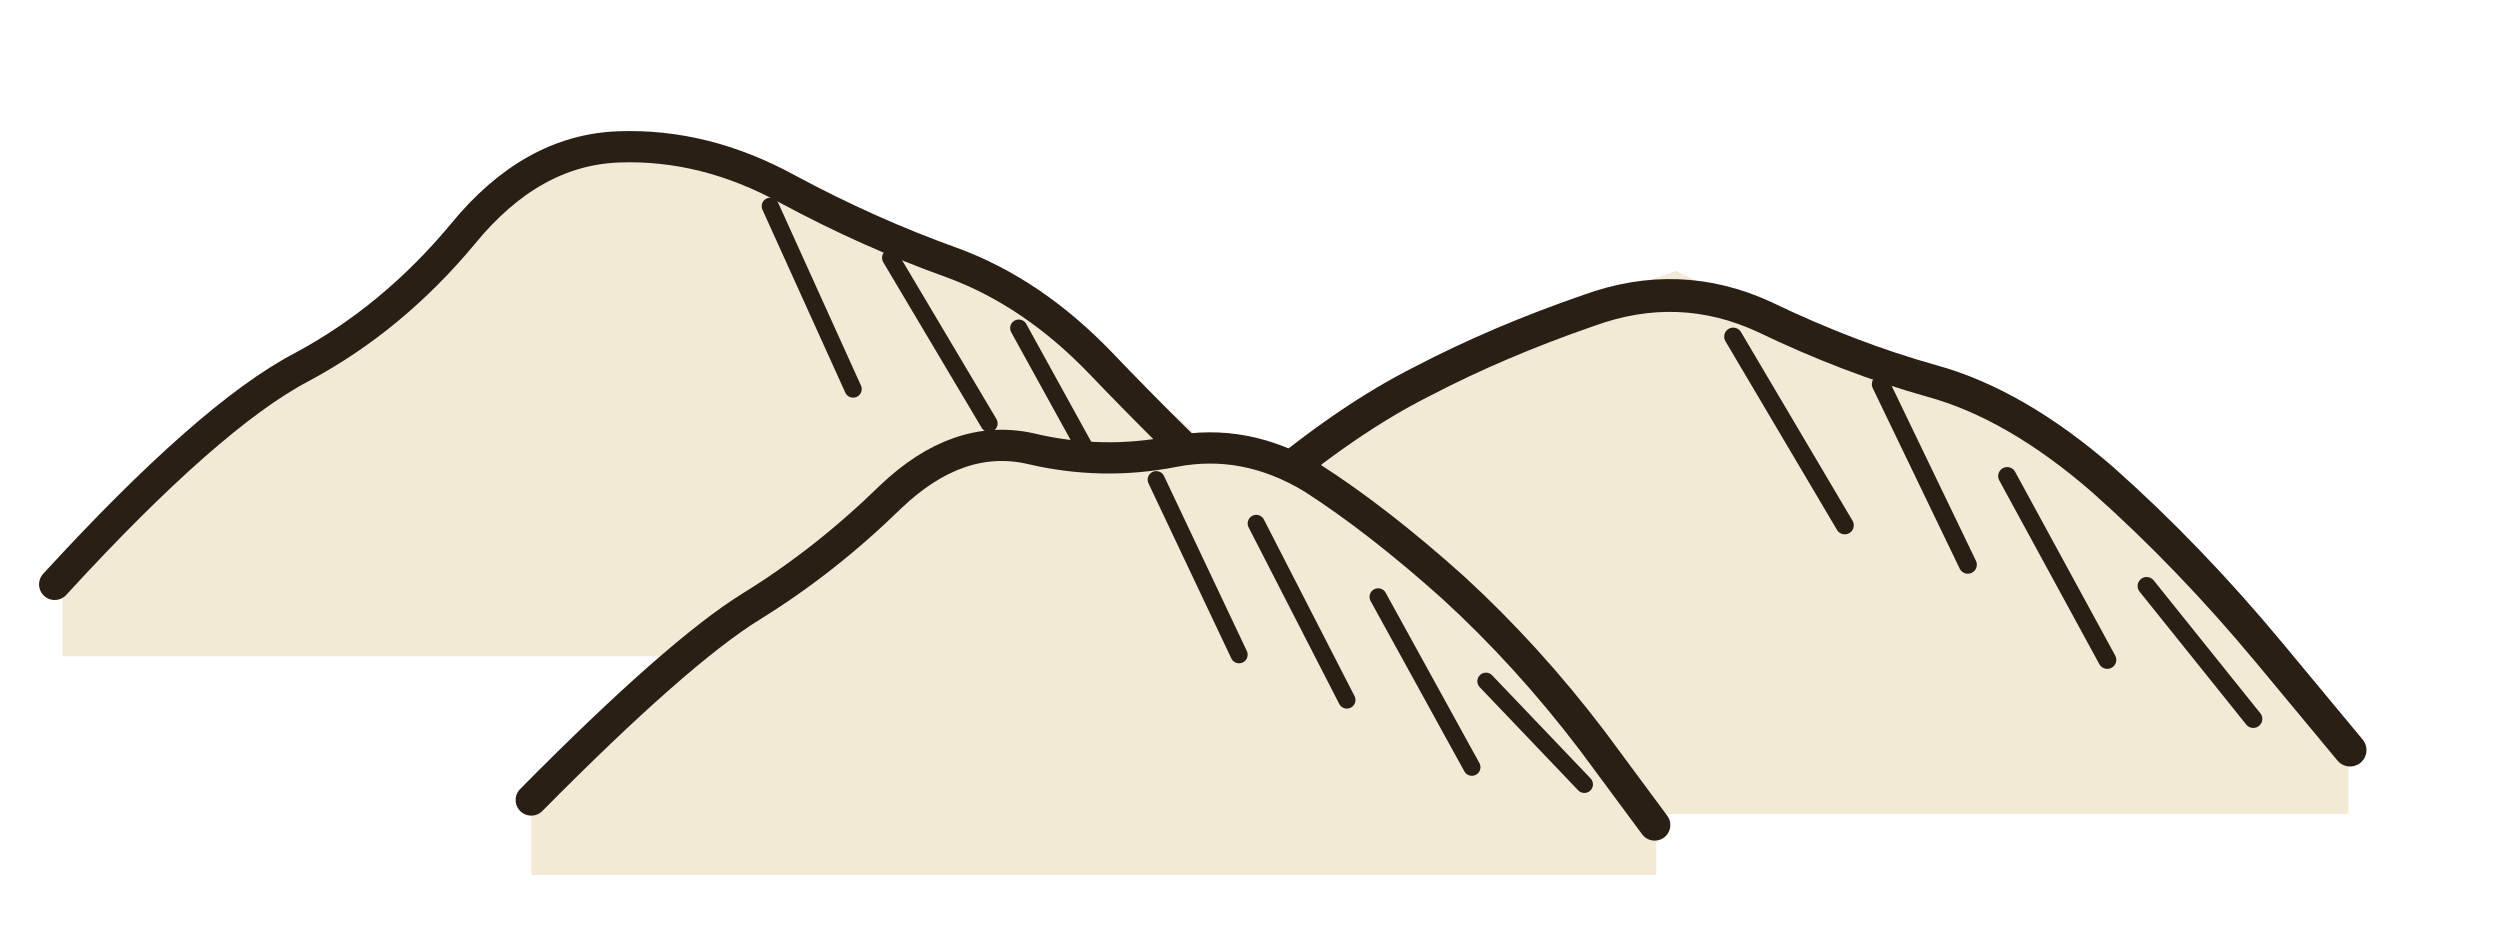
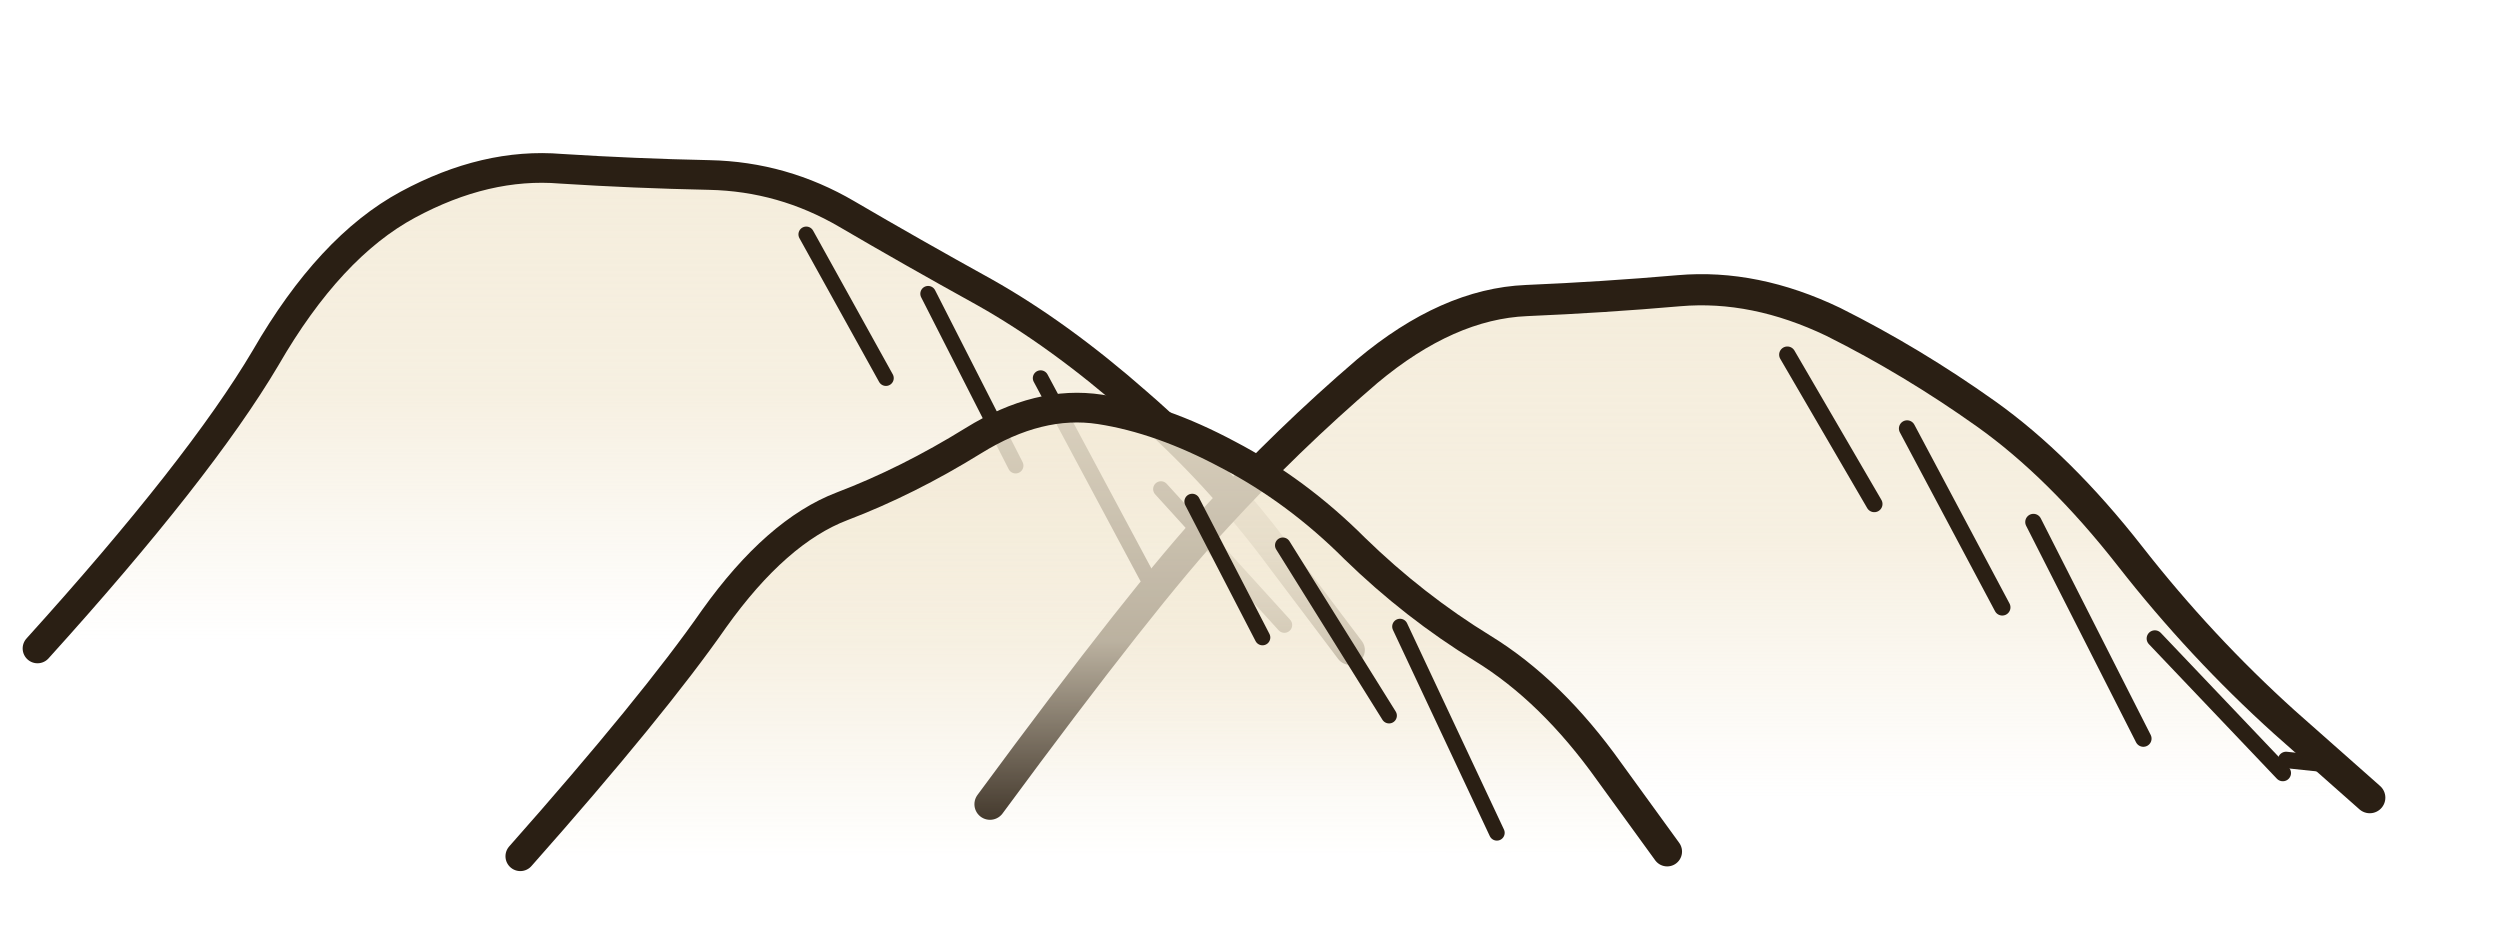
<svg xmlns="http://www.w3.org/2000/svg" viewBox="0 0 160 60" width="160" height="60">
-   <path d="M 4.0 38.0 L 14.2 25.9 L 24.5 20.0 L 34.8 10.2 L 45.0 9.3 L 55.2 14.1 L 65.5 18.9 L 75.8 27.1 L 86.0 38.0 L 86.0 42.0 L 4.0 42.0 Z" fill="#f3ead6" stroke="none" stroke-width="0" stroke-linecap="round" stroke-linejoin="round" />
-   <path d="M 3.5 37.4 Q 13.4 26.6 19.3 23.5 Q 25.1 20.4 29.6 15.0 Q 34.0 9.6 39.6 9.4 Q 45.1 9.2 50.4 12.1 Q 55.6 14.9 60.9 16.8 Q 66.1 18.7 70.5 23.3 Q 74.9 27.9 80.1 32.8 L 85.3 37.6" fill="none" stroke="#2a1f14" stroke-width="2.0" stroke-linecap="round" stroke-linejoin="round" />
-   <path d="M 49.3 13.2 L 54.6 24.9" fill="none" stroke="#2a1f14" stroke-width="1.1" stroke-linecap="round" stroke-linejoin="round" />
-   <path d="M 57.0 16.5 L 63.3 27.1" fill="none" stroke="#2a1f14" stroke-width="1.1" stroke-linecap="round" stroke-linejoin="round" />
-   <path d="M 65.2 21.0 L 71.1 31.7" fill="none" stroke="#2a1f14" stroke-width="1.1" stroke-linecap="round" stroke-linejoin="round" />
-   <path d="M 73.8 28.9 L 79.6 35.5" fill="none" stroke="#2a1f14" stroke-width="1.1" stroke-linecap="round" stroke-linejoin="round" />
+   <defs>
+     <linearGradient id="g410" gradientUnits="userSpaceOnUse" x1="0" y1="6.0" x2="0" y2="41.0">
+       <stop offset="0" stop-color="#f3ead6" stop-opacity="0.9" />
+       <stop offset="0.55" stop-color="#f3ead6" stop-opacity="0.72" />
+       <stop offset="1" stop-color="#f3ead6" stop-opacity="0" />
+     </linearGradient>
+     <clipPath id="c410">
+       <path d="M 2.4 41.5 L 12.8 30.0 L 21.1 15.8 L 31.1 10.4 L 40.6 11.1 L 50.1 11.3 L 58.3 16.1 L 67.8 21.4 L 77.9 30.2 L 86.4 41.6 Z" />
+     </clipPath>
+   </defs>
+   <path d="M 2.4 41.5 L 12.8 30.0 L 21.1 15.8 L 31.1 10.4 L 40.6 11.1 L 50.1 11.3 L 58.3 16.1 L 67.8 21.4 L 77.9 30.2 L 86.4 41.6 Z" fill="url(#g410)" stroke="none" />
+   <g clip-path="url(#c410)">
+     <path d="M 51.6 15.0 L 56.7 24.2" fill="none" stroke="#2a1f14" stroke-width="1.0" stroke-linecap="round" stroke-linejoin="round" />
+     <path d="M 59.4 18.8 L 65.0 29.8" fill="none" stroke="#2a1f14" stroke-width="1.0" stroke-linecap="round" stroke-linejoin="round" />
+     <path d="M 66.6 24.2 L 73.4 36.9" fill="none" stroke="#2a1f14" stroke-width="1.0" stroke-linecap="round" stroke-linejoin="round" />
+     <path d="M 74.3 31.3 L 82.2 40.0" fill="none" stroke="#2a1f14" stroke-width="1.0" stroke-linecap="round" stroke-linejoin="round" />
+   </g>
+   <path d="M 2.4 41.5 Q 12.8 30.0 17.0 22.9 Q 21.1 15.8 26.1 13.1 Q 31.1 10.4 35.9 10.8 Q 40.6 11.1 45.4 11.2 Q 50.1 11.3 54.2 13.7 Q 58.3 16.1 63.0 18.7 Q 67.8 21.4 72.8 25.8 Q 77.9 30.2 82.1 35.9 L 86.4 41.6" fill="none" stroke="#2a1f14" stroke-width="1.9" stroke-linecap="round" stroke-linejoin="round" />
  <g transform="translate(60 8) scale(1.05)">
-     <path d="M 4.0 38.0 L 14.2 26.2 L 24.5 17.5 L 34.8 12.5 L 45.0 8.9 L 55.2 13.7 L 65.5 17.8 L 75.8 26.1 L 86.0 38.0 L 86.0 42.0 L 4.0 42.0 Z" fill="#f3ead6" stroke="none" stroke-width="0" stroke-linecap="round" stroke-linejoin="round" />
-     <path d="M 3.1 38.8 Q 14.6 26.7 19.8 22.3 Q 25.0 17.9 29.6 15.6 Q 34.2 13.2 39.7 11.3 Q 45.2 9.3 50.4 11.7 Q 55.6 14.2 60.6 15.6 Q 65.7 17.0 71.0 21.6 Q 76.3 26.3 81.2 32.2 L 86.1 38.1" fill="none" stroke="#2a1f14" stroke-width="2.0" stroke-linecap="round" stroke-linejoin="round" />
-     <path d="M 48.5 12.9 L 55.3 24.4" fill="none" stroke="#2a1f14" stroke-width="1.1" stroke-linecap="round" stroke-linejoin="round" />
-     <path d="M 57.5 15.8 L 62.8 26.8" fill="none" stroke="#2a1f14" stroke-width="1.1" stroke-linecap="round" stroke-linejoin="round" />
-     <path d="M 65.2 21.4 L 71.3 32.6" fill="none" stroke="#2a1f14" stroke-width="1.1" stroke-linecap="round" stroke-linejoin="round" />
-     <path d="M 73.7 28.1 L 80.2 36.2" fill="none" stroke="#2a1f14" stroke-width="1.1" stroke-linecap="round" stroke-linejoin="round" />
+     <defs>
+       <linearGradient id="g411" gradientUnits="userSpaceOnUse" x1="0" y1="6.0" x2="0" y2="41.0">
+         <stop offset="0" stop-color="#f3ead6" stop-opacity="0.9" />
+         <stop offset="0.55" stop-color="#f3ead6" stop-opacity="0.72" />
+         <stop offset="1" stop-color="#f3ead6" stop-opacity="0" />
+       </linearGradient>
+       <clipPath id="c411">
+         <path d="M 3.2 41.4 L 12.7 28.5 L 21.3 19.2 L 31.1 10.9 L 40.6 10.5 L 49.8 9.7 L 59.4 14.4 L 68.4 20.8 L 77.0 31.8 L 87.3 41.0 Z" />
+       </clipPath>
+     </defs>
+     <path d="M 3.2 41.4 L 12.7 28.5 L 21.3 19.2 L 31.1 10.9 L 40.6 10.5 L 49.8 9.7 L 59.4 14.4 L 68.4 20.8 L 77.0 31.8 L 87.3 41.0 Z" fill="url(#g411)" stroke="none" />
+     <g clip-path="url(#c411)">
+       <path d="M 51.8 14.0 L 57.1 23.1" fill="none" stroke="#2a1f14" stroke-width="1.0" stroke-linecap="round" stroke-linejoin="round" />
+       <path d="M 59.1 18.5 L 64.9 29.4" fill="none" stroke="#2a1f14" stroke-width="1.0" stroke-linecap="round" stroke-linejoin="round" />
+       <path d="M 66.8 24.2 L 73.5 37.4" fill="none" stroke="#2a1f14" stroke-width="1.0" stroke-linecap="round" stroke-linejoin="round" />
+       <path d="M 74.2 31.3 L 82.0 39.5" fill="none" stroke="#2a1f14" stroke-width="1.0" stroke-linecap="round" stroke-linejoin="round" />
+       <path d="M 82.2 38.7 L 90.7 39.6" fill="none" stroke="#2a1f14" stroke-width="1.0" stroke-linecap="round" stroke-linejoin="round" />
+     </g>
+     <path d="M 3.2 41.4 Q 12.7 28.5 17.0 23.9 Q 21.3 19.2 26.2 15.0 Q 31.1 10.9 35.9 10.7 Q 40.6 10.5 45.2 10.1 Q 49.8 9.7 54.6 12.0 Q 59.4 14.4 63.9 17.6 Q 68.4 20.8 72.7 26.3 Q 77.0 31.8 82.1 36.4 L 87.3 41.0" fill="none" stroke="#2a1f14" stroke-width="1.9" stroke-linecap="round" stroke-linejoin="round" />
  </g>
  <g transform="translate(30 18)">
-     <path d="M 4.0 34.0 L 13.0 24.0 L 22.0 17.9 L 31.0 10.1 L 40.0 12.0 L 49.0 10.3 L 58.0 15.8 L 67.0 23.6 L 76.0 34.0 L 76.0 38.0 L 4.0 38.0 Z" fill="#f3ead6" stroke="none" stroke-width="0" stroke-linecap="round" stroke-linejoin="round" />
-     <path d="M 4.0 33.2 Q 13.4 23.7 18.1 20.8 Q 22.8 17.9 27.0 13.8 Q 31.3 9.7 35.9 10.7 Q 40.5 11.8 45.1 10.9 Q 49.7 10.0 54.0 12.6 Q 58.2 15.3 63.0 19.6 Q 67.8 24.0 71.9 29.4 L 75.9 34.8" fill="none" stroke="#2a1f14" stroke-width="2.0" stroke-linecap="round" stroke-linejoin="round" />
-     <path d="M 44.0 12.7 L 49.3 23.9" fill="none" stroke="#2a1f14" stroke-width="1.1" stroke-linecap="round" stroke-linejoin="round" />
-     <path d="M 50.4 15.5 L 56.2 26.8" fill="none" stroke="#2a1f14" stroke-width="1.1" stroke-linecap="round" stroke-linejoin="round" />
-     <path d="M 58.2 20.2 L 64.2 31.1" fill="none" stroke="#2a1f14" stroke-width="1.1" stroke-linecap="round" stroke-linejoin="round" />
-     <path d="M 65.1 25.6 L 71.4 32.2" fill="none" stroke="#2a1f14" stroke-width="1.1" stroke-linecap="round" stroke-linejoin="round" />
+     <defs>
+       <linearGradient id="g412" gradientUnits="userSpaceOnUse" x1="0" y1="6.0" x2="0" y2="37.0">
+         <stop offset="0" stop-color="#f3ead6" stop-opacity="0.9" />
+         <stop offset="0.55" stop-color="#f3ead6" stop-opacity="0.72" />
+         <stop offset="1" stop-color="#f3ead6" stop-opacity="0" />
+       </linearGradient>
+       <clipPath id="c412">
+         <path d="M 3.3 36.8 L 11.8 27.2 L 19.7 16.0 L 28.1 12.8 L 36.5 7.6 L 44.3 8.8 L 53.0 13.4 L 60.5 20.8 L 69.3 26.2 L 76.7 36.5 Z" />
+       </clipPath>
+     </defs>
+     <path d="M 3.3 36.8 L 11.8 27.2 L 19.7 16.0 L 28.1 12.8 L 36.5 7.6 L 44.3 8.8 L 53.0 13.4 L 60.5 20.8 L 69.3 26.2 L 76.7 36.5 Z" fill="url(#g412)" stroke="none" />
+     <g clip-path="url(#c412)">
+       <path d="M 46.3 14.1 L 50.8 22.8" fill="none" stroke="#2a1f14" stroke-width="1.0" stroke-linecap="round" stroke-linejoin="round" />
+       <path d="M 52.1 16.9 L 58.9 27.8" fill="none" stroke="#2a1f14" stroke-width="1.0" stroke-linecap="round" stroke-linejoin="round" />
+       <path d="M 59.6 22.1 L 65.8 35.3" fill="none" stroke="#2a1f14" stroke-width="1.0" stroke-linecap="round" stroke-linejoin="round" />
+     </g>
+     <path d="M 3.3 36.8 Q 11.8 27.2 15.7 21.6 Q 19.7 16.0 23.9 14.4 Q 28.1 12.8 32.3 10.2 Q 36.5 7.6 40.4 8.2 Q 44.3 8.8 48.6 11.1 Q 53.0 13.4 56.7 17.1 Q 60.5 20.8 64.9 23.5 Q 69.3 26.2 73.0 31.4 L 76.7 36.5" fill="none" stroke="#2a1f14" stroke-width="1.9" stroke-linecap="round" stroke-linejoin="round" />
  </g>
</svg>
